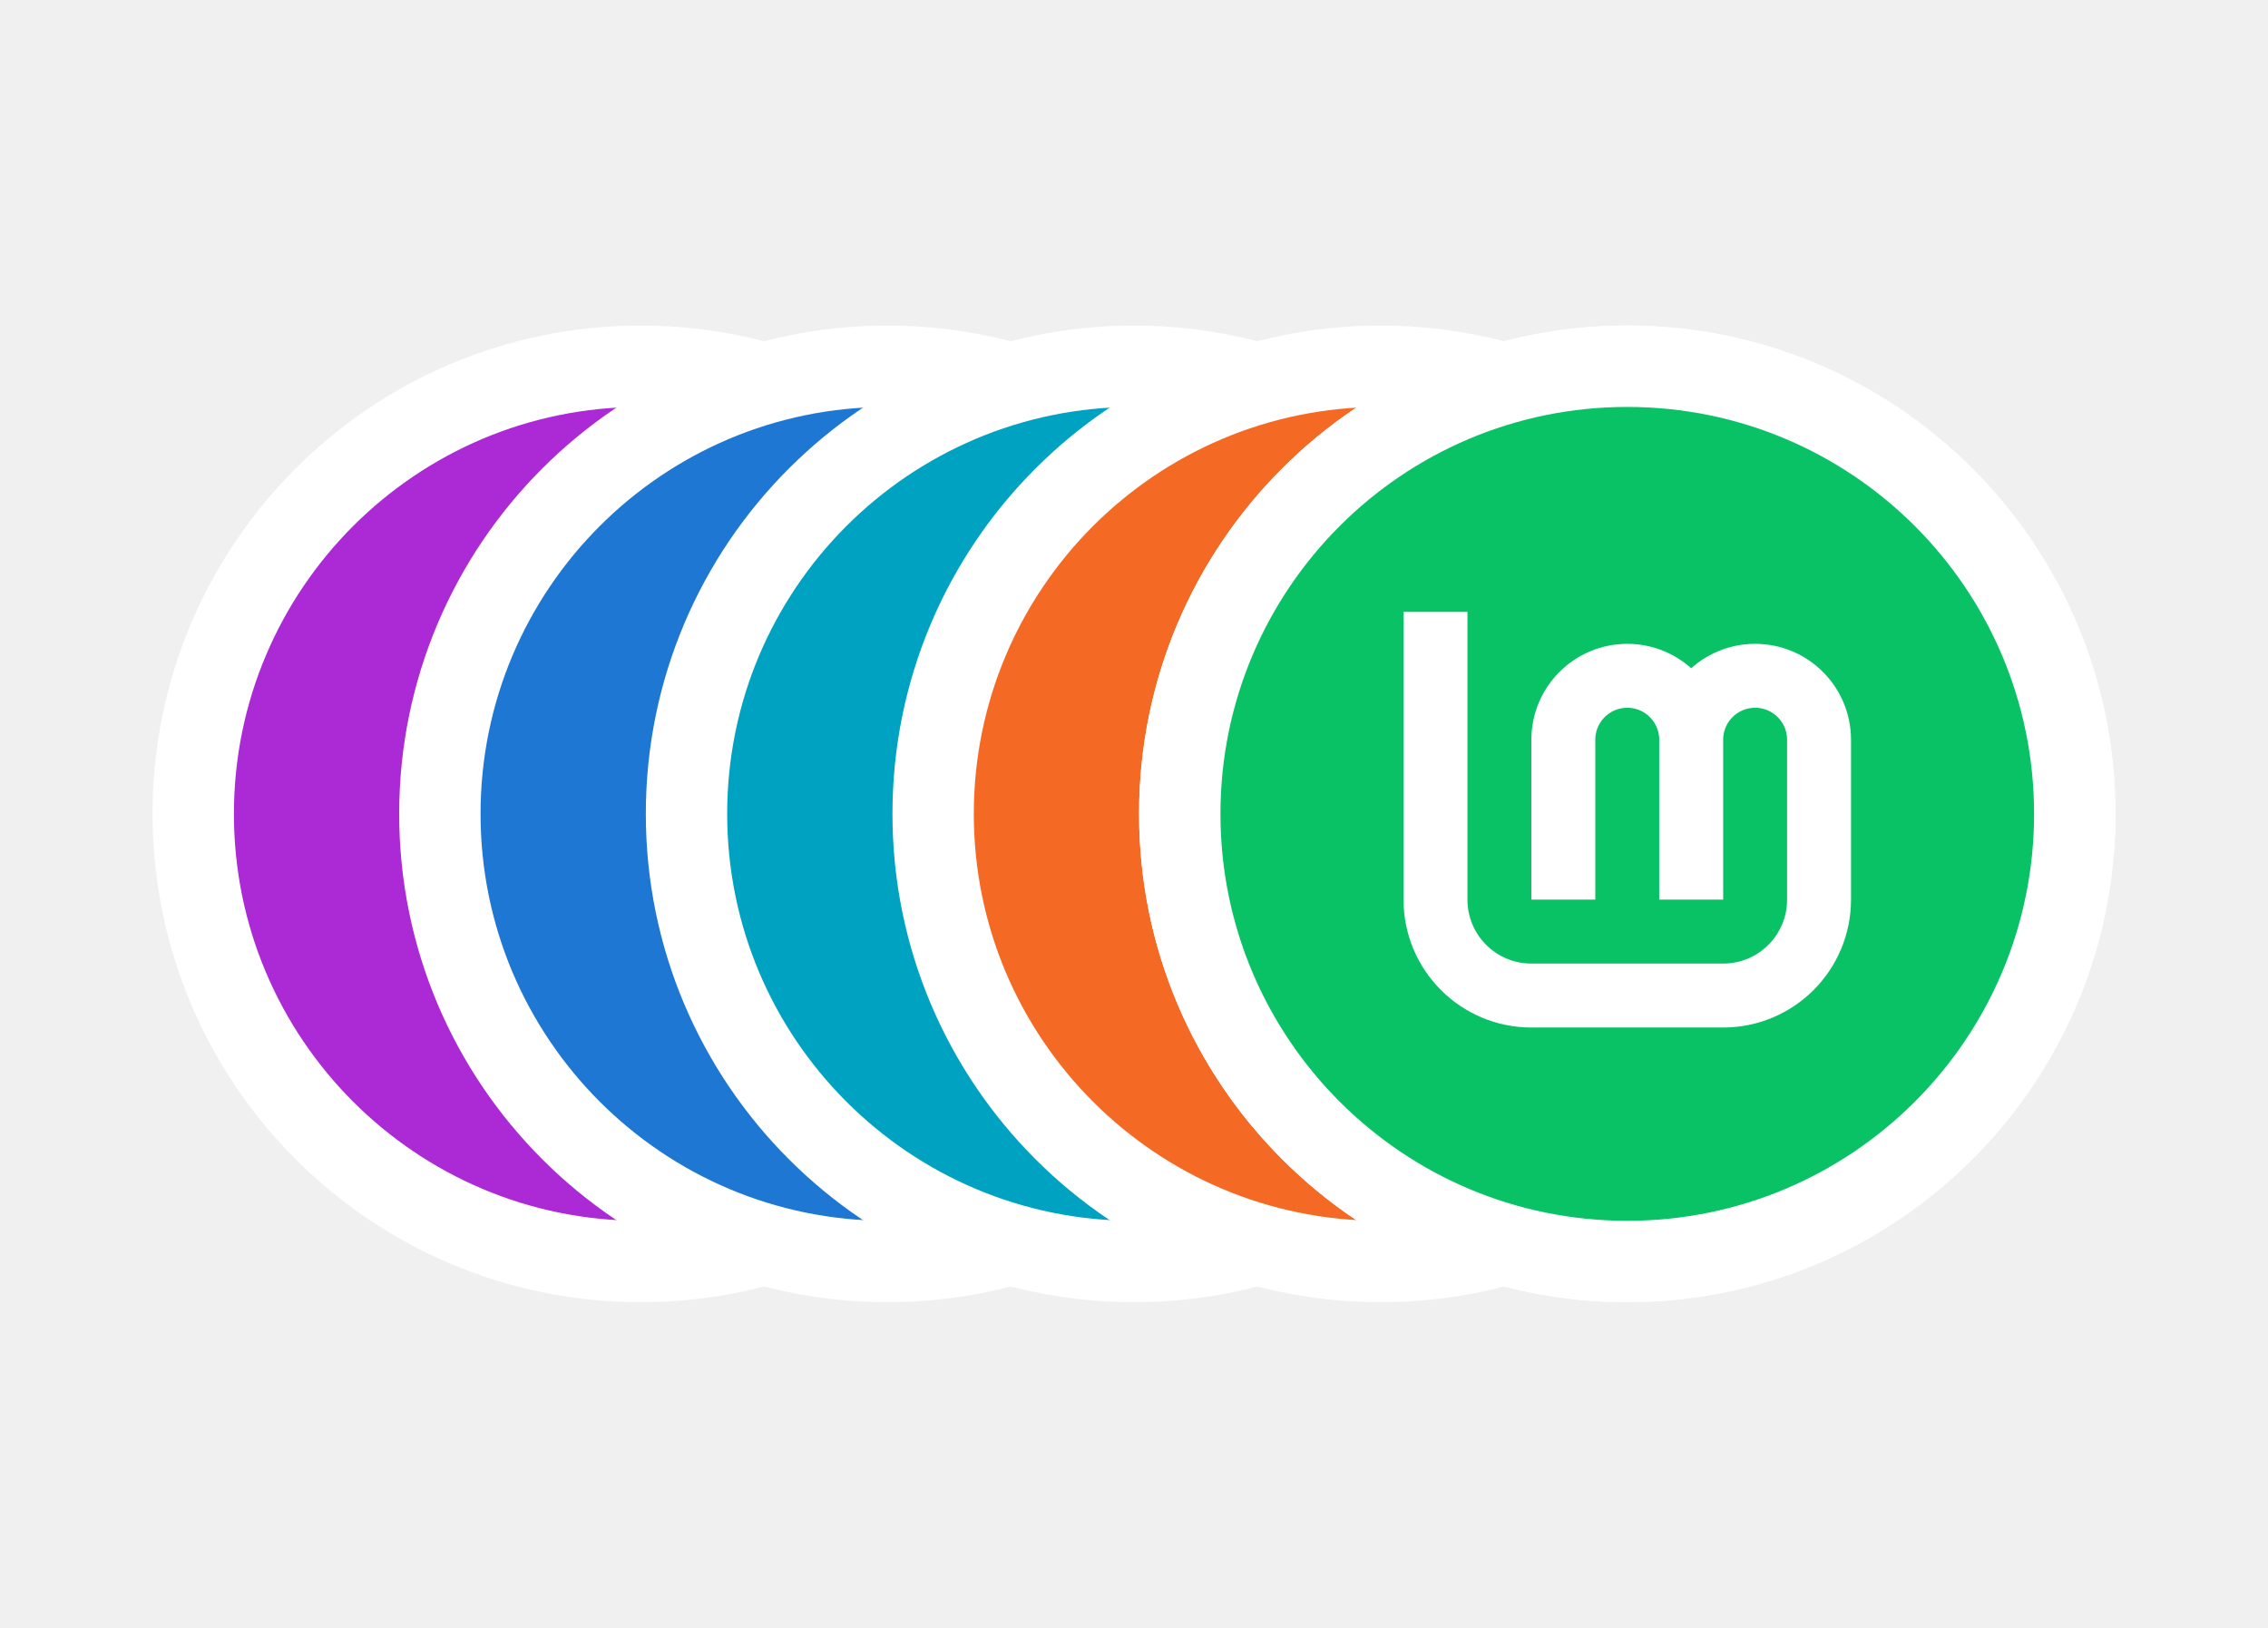
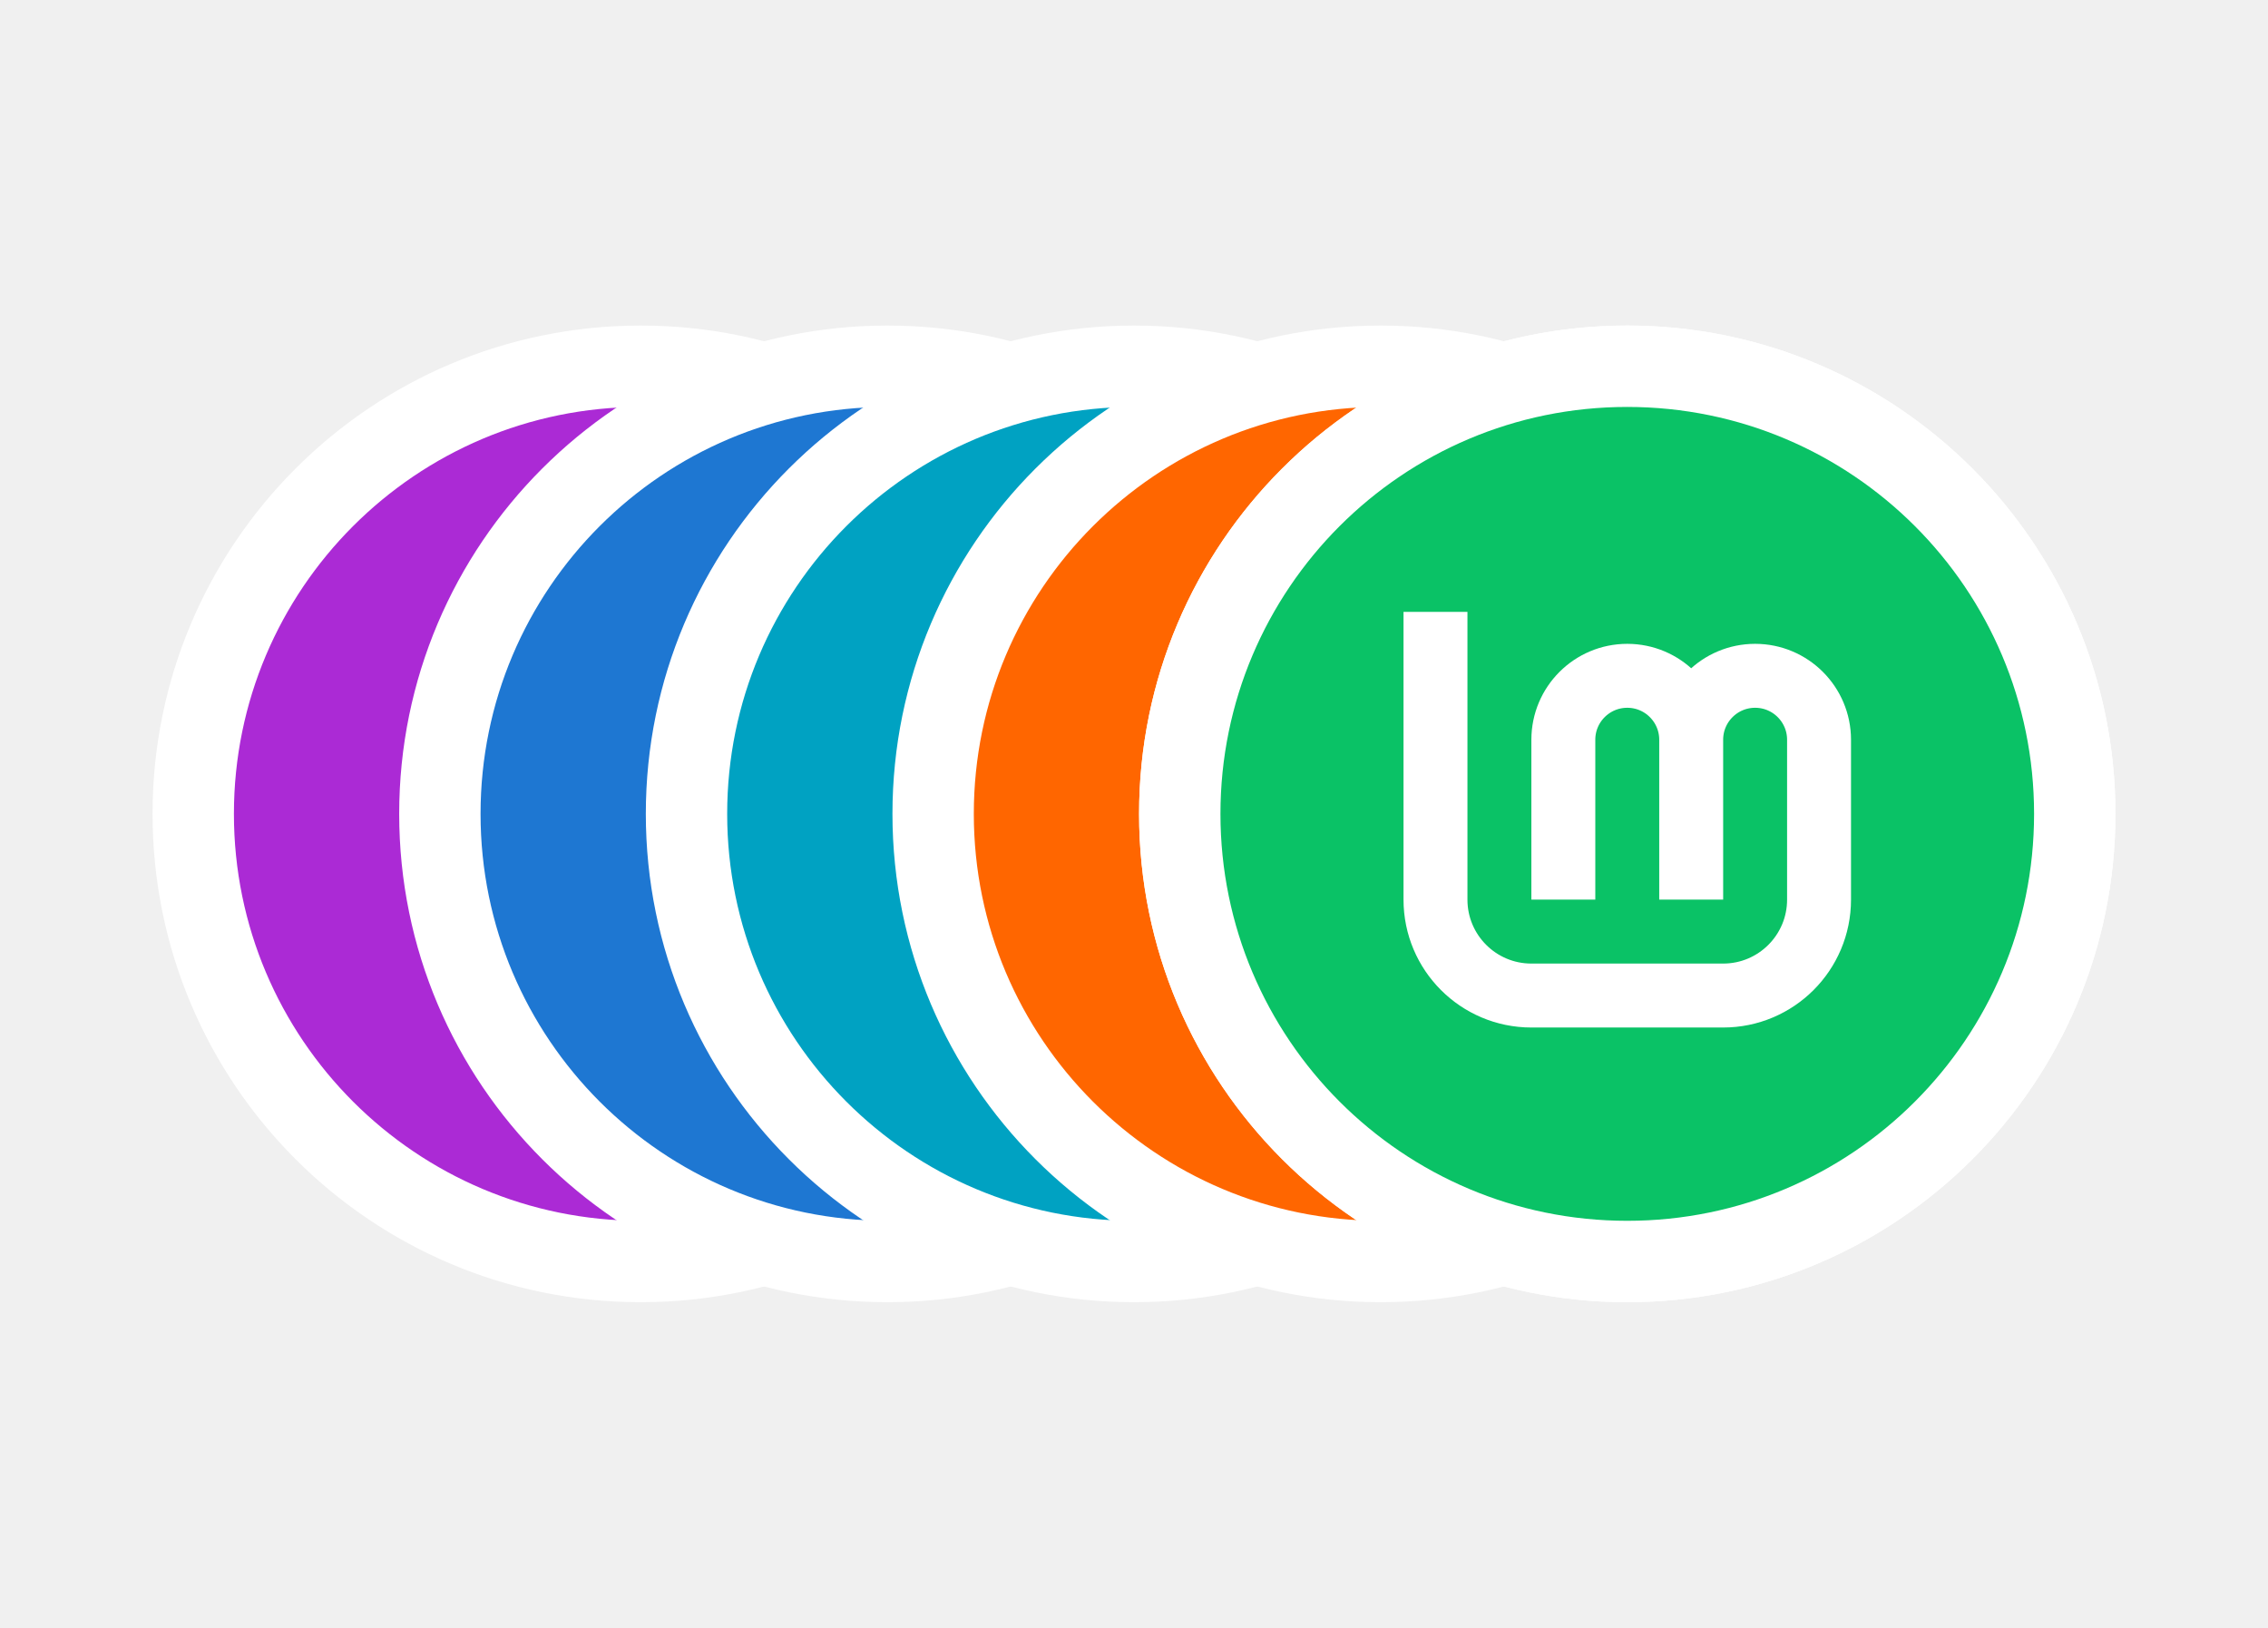
<svg xmlns="http://www.w3.org/2000/svg" width="892" height="640" viewBox="0 0 892 640" id="svg2" version="1.1">
  <defs id="defs4" />
  <g transform="translate(0,-1.2e-5)" id="layer2" />
  <g transform="translate(0,-1.2e-5)" id="layer1" />
  <g id="layer3" transform="translate(-16,-32)">
    <circle style="fill:#ab2ad5;fill-opacity:1;stroke:#ffffff;stroke-width:32;stroke-linecap:butt;stroke-linejoin:miter;stroke-miterlimit:4;stroke-dasharray:none;stroke-opacity:1" id="circle873" cx="268" cy="352" r="176" />
    <circle r="176" cy="352" cx="365" id="circle871" style="fill:#1e77d2;fill-opacity:1;stroke:#ffffff;stroke-width:32;stroke-linecap:butt;stroke-linejoin:miter;stroke-miterlimit:4;stroke-dasharray:none;stroke-opacity:1" />
    <circle style="fill:#00a2c2;fill-opacity:1;stroke:#ffffff;stroke-width:32;stroke-linecap:butt;stroke-linejoin:miter;stroke-miterlimit:4;stroke-dasharray:none;stroke-opacity:1" id="circle865" cx="462" cy="352" r="176" />
-     <circle style="fill:#f46a25;fill-opacity:1;stroke:#ffffff;stroke-width:32;stroke-linecap:butt;stroke-linejoin:miter;stroke-miterlimit:4;stroke-dasharray:none;stroke-opacity:1" id="circle861" cx="559" cy="352" r="176" />
+     <circle style="fill:#ff6600;fill-opacity:1;stroke:#ffffff;stroke-width:32;stroke-linecap:butt;stroke-linejoin:miter;stroke-miterlimit:4;stroke-dasharray:none;stroke-opacity:1" id="circle861" cx="559" cy="352" r="176" />
    <circle r="176" cy="352" cx="656" id="ellipse36" style="fill:#a040bf;fill-opacity:1;stroke:#ffffff;stroke-width:32;stroke-linecap:butt;stroke-linejoin:miter;stroke-miterlimit:4;stroke-dasharray:none;stroke-opacity:1" />
    <circle style="fill:#ffffff;fill-opacity:1;stroke:#ffffff;stroke-width:32;stroke-linecap:butt;stroke-linejoin:miter;stroke-miterlimit:4;stroke-dasharray:none;stroke-opacity:1" id="circle862" cx="-656" cy="352" r="176" transform="scale(-1,1)" />
    <g transform="matrix(1.142857,0,0,1.142857,389.7143,-760.4141)" id="g58">
      <circle cy="973.362" cx="233" id="ellipse4247" style="fill:#0ac266;fill-opacity:1;stroke:none;stroke-width:22.336;stroke-linecap:butt;stroke-linejoin:bevel;stroke-miterlimit:4;stroke-dasharray:none;stroke-opacity:1" r="140" />
      <path d="m 211,1002.862 v -55 c 0,-12.15 9.85,-22 22,-22 12.15,0 22,9.85 22,22 v 55 m -88,-99 v 99 c 0,18.225 14.775,33 33,33 h 66 c 18.225,0 33,-14.775 33,-33 v -55 c 0,-12.15 -9.85,-22 -22,-22 -12.15,0 -22,9.85 -22,22" style="fill:none;fill-opacity:0.267;stroke:#ffffff;stroke-width:22;stroke-linecap:butt;stroke-linejoin:miter;stroke-miterlimit:4;stroke-dasharray:none;stroke-opacity:1" id="path4249" />
    </g>
  </g>
</svg>
